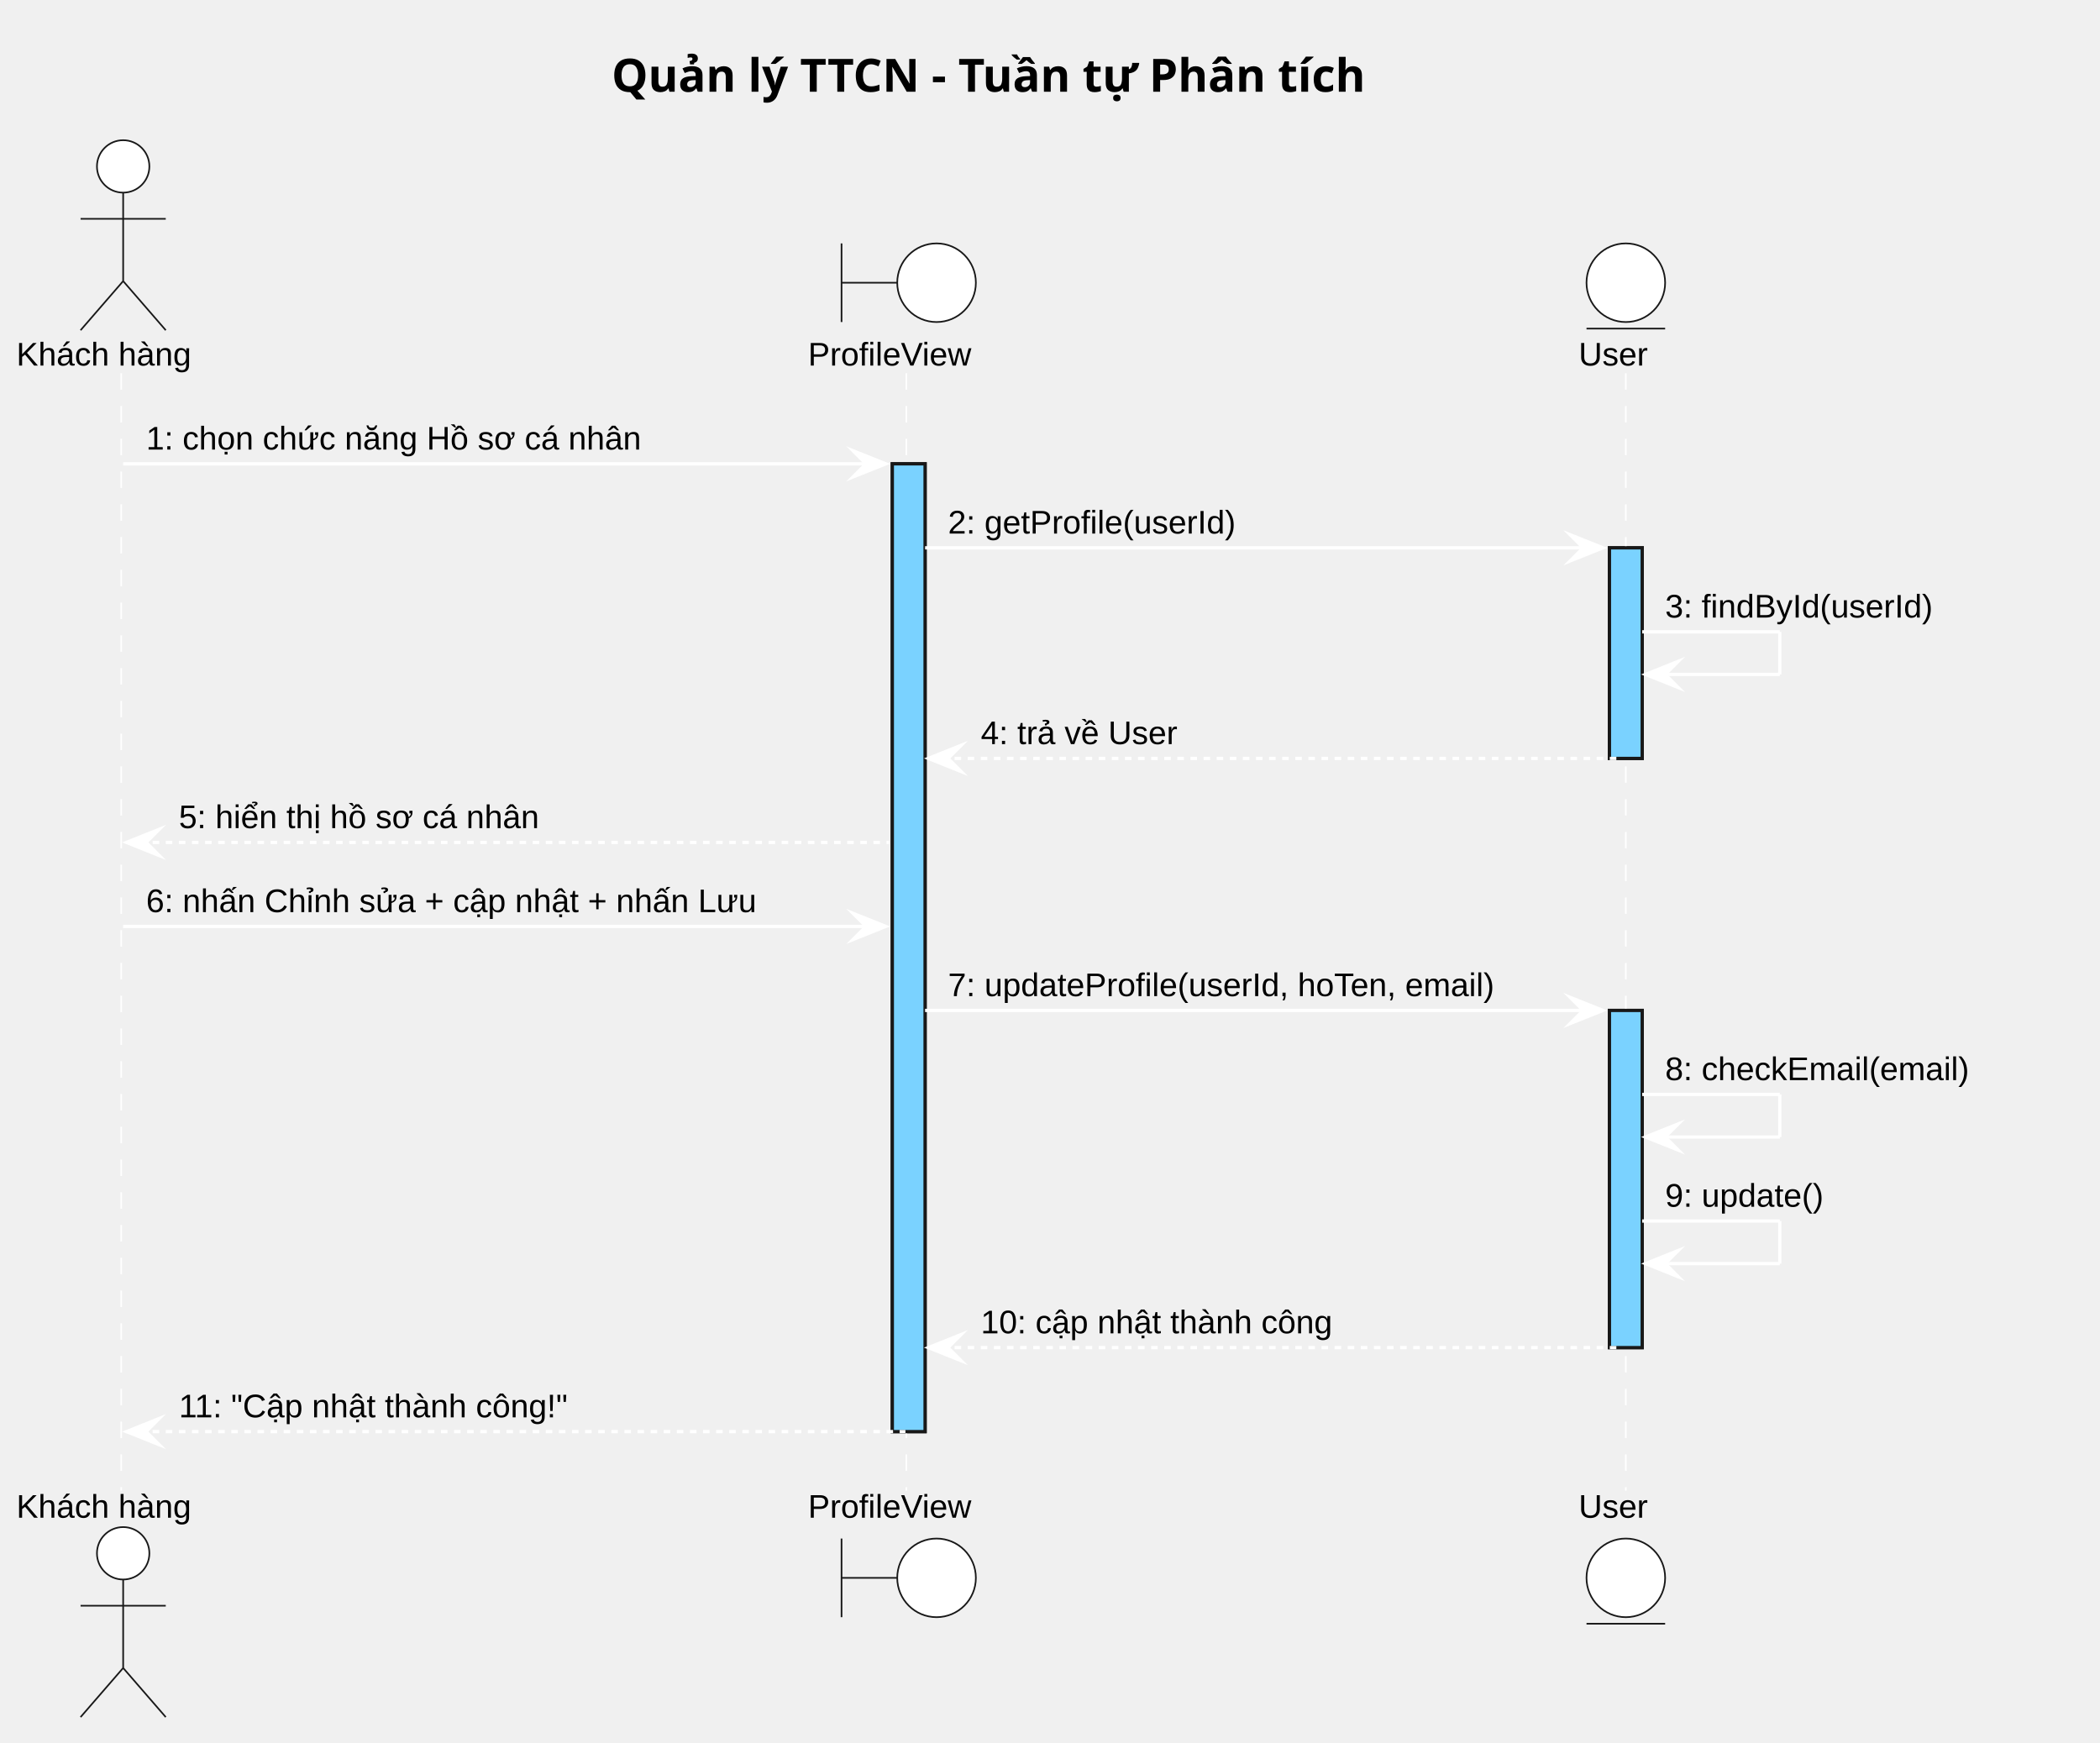
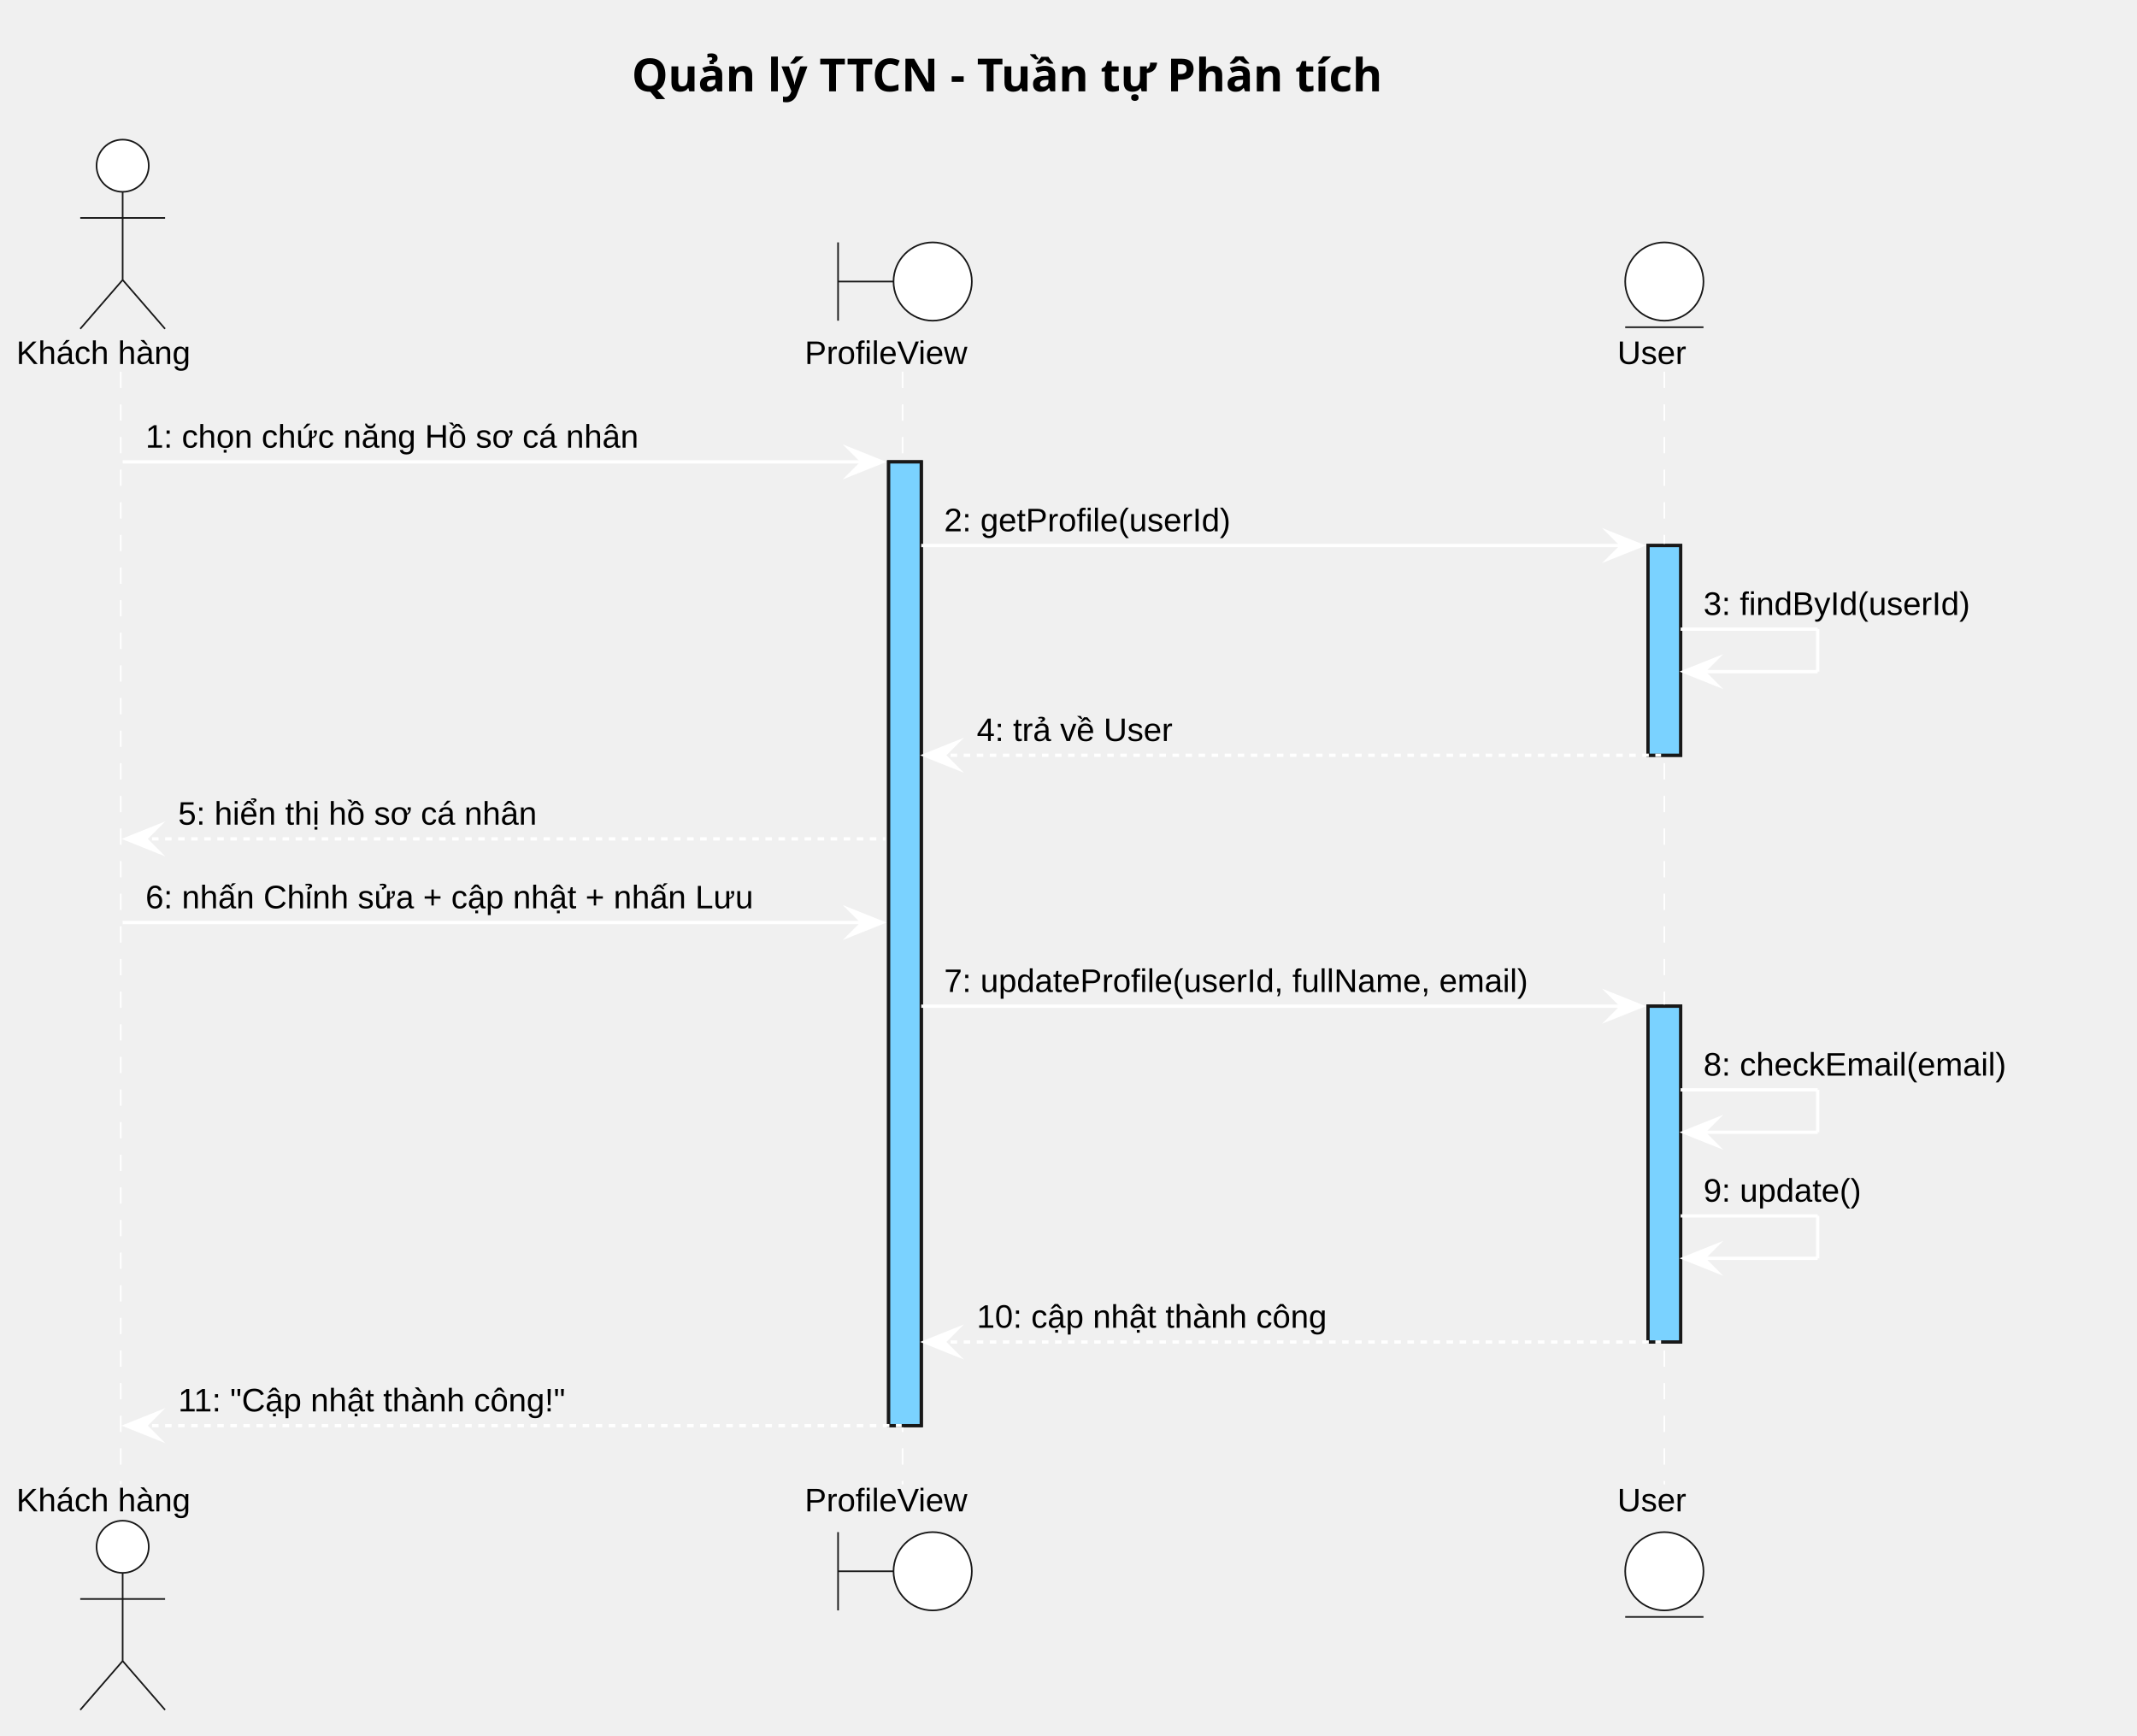
- <svg xmlns="http://www.w3.org/2000/svg" contentStyleType="text/css" data-diagram-type="SEQUENCE" height="532px" preserveAspectRatio="none" style="width:641px;height:532px;background:#FFFFFF;" version="1.1" viewBox="0 0 641 532" width="641px" zoomAndPan="magnify">
+ <svg xmlns="http://www.w3.org/2000/svg" contentStyleType="text/css" data-diagram-type="SEQUENCE" height="532px" preserveAspectRatio="none" style="width:655px;height:532px;background:#FFFFFF;" version="1.1" viewBox="0 0 655 532" width="655px" zoomAndPan="magnify">
  <defs />
  <g>
    <g class="title" data-source-line="22">
-       <text fill="#000000" font-family="sans-serif" font-size="14" font-weight="700" lengthAdjust="spacing" textLength="261.215" x="186.681" y="27.995">Quản lý TTCN - Tuần tự Phân tích</text>
+       <text fill="#000000" font-family="sans-serif" font-size="14" font-weight="700" lengthAdjust="spacing" textLength="261.215" x="193.612" y="27.995">Quản lý TTCN - Tuần tự Phân tích</text>
    </g>
    <g>
      <rect fill="#7AD2FF" height="295.406" style="stroke:#181818;stroke-width:1;" width="10" x="272.371" y="141.578" />
    </g>
    <g>
-       <rect fill="#7AD2FF" height="64.281" style="stroke:#181818;stroke-width:1;" width="10" x="491.264" y="167.219" />
+       <rect fill="#7AD2FF" height="64.281" style="stroke:#181818;stroke-width:1;" width="10" x="505.126" y="167.219" />
    </g>
    <g>
-       <rect fill="#7AD2FF" height="102.922" style="stroke:#181818;stroke-width:1;" width="10" x="491.264" y="308.422" />
+       <rect fill="#7AD2FF" height="102.922" style="stroke:#181818;stroke-width:1;" width="10" x="505.126" y="308.422" />
    </g>
    <g class="participant-lifeline" data-entity-uid="part1" data-qualified-name="KH" data-source-line="24" id="part1-lifeline">
      <g>
        <rect fill="#000000" fill-opacity="0" height="341.047" width="8" x="33.595" y="113.938" />
        <line style="stroke:#FFFFFF;stroke-width:0.5;stroke-dasharray:5,5;" x1="37" x2="37" y1="113.938" y2="454.984" />
      </g>
    </g>
    <g class="participant-lifeline" data-entity-uid="part2" data-qualified-name="B1" data-source-line="25" id="part2-lifeline">
      <g>
        <rect fill="#000000" fill-opacity="0" height="341.047" width="8" x="273.371" y="113.938" />
        <line style="stroke:#FFFFFF;stroke-width:0.5;stroke-dasharray:5,5;" x1="276.651" x2="276.651" y1="113.938" y2="454.984" />
      </g>
    </g>
    <g class="participant-lifeline" data-entity-uid="part3" data-qualified-name="E1" data-source-line="26" id="part3-lifeline">
      <g>
-         <rect fill="#000000" fill-opacity="0" height="341.047" width="8" x="492.264" y="113.938" />
-         <line style="stroke:#FFFFFF;stroke-width:0.5;stroke-dasharray:5,5;" x1="496.264" x2="496.264" y1="113.938" y2="454.984" />
+         <rect fill="#000000" fill-opacity="0" height="341.047" width="8" x="506.126" y="113.938" />
+         <line style="stroke:#FFFFFF;stroke-width:0.5;stroke-dasharray:5,5;" x1="510.126" x2="510.126" y1="113.938" y2="454.984" />
      </g>
    </g>
    <g class="participant participant-head" data-entity-uid="part1" data-qualified-name="KH" data-source-line="24" id="part1-head">
      <text fill="#000000" font-family="Arial" font-size="10" lengthAdjust="spacing" textLength="59.19" x="5" y="111.579">Khách hàng</text>
      <ellipse cx="37.595" cy="50.797" fill="#FFFFFF" rx="8" ry="8" style="stroke:#181818;stroke-width:0.5;" />
      <path d="M37.595,58.797 L37.595,85.797 M24.595,66.797 L50.595,66.797 M37.595,85.797 L24.595,100.797 M37.595,85.797 L50.595,100.797" fill="none" style="stroke:#181818;stroke-width:0.5;" />
    </g>
    <g class="participant participant-tail" data-entity-uid="part1" data-qualified-name="KH" data-source-line="24" id="part1-tail">
      <text fill="#000000" font-family="Arial" font-size="10" lengthAdjust="spacing" textLength="59.19" x="5" y="463.267">Khách hàng</text>
      <ellipse cx="37.595" cy="474.125" fill="#FFFFFF" rx="8" ry="8" style="stroke:#181818;stroke-width:0.5;" />
      <path d="M37.595,482.125 L37.595,509.125 M24.595,490.125 L50.595,490.125 M37.595,509.125 L24.595,524.125 M37.595,509.125 L50.595,524.125" fill="none" style="stroke:#181818;stroke-width:0.5;" />
    </g>
    <g class="participant participant-head" data-entity-uid="part2" data-qualified-name="B1" data-source-line="25" id="part2-head">
      <text fill="#000000" font-family="Arial" font-size="10" lengthAdjust="spacing" textLength="55.44" x="246.651" y="111.579">ProfileView</text>
      <path d="M256.871,74.297 L256.871,98.297 M256.871,86.297 L273.871,86.297" fill="none" style="stroke:#181818;stroke-width:0.5;" />
      <ellipse cx="285.871" cy="86.297" fill="#FFFFFF" rx="12" ry="12" style="stroke:#181818;stroke-width:0.5;" />
    </g>
    <g class="participant participant-tail" data-entity-uid="part2" data-qualified-name="B1" data-source-line="25" id="part2-tail">
      <text fill="#000000" font-family="Arial" font-size="10" lengthAdjust="spacing" textLength="55.44" x="246.651" y="463.267">ProfileView</text>
      <path d="M256.871,469.625 L256.871,493.625 M256.871,481.625 L273.871,481.625" fill="none" style="stroke:#181818;stroke-width:0.5;" />
      <ellipse cx="285.871" cy="481.625" fill="#FFFFFF" rx="12" ry="12" style="stroke:#181818;stroke-width:0.5;" />
    </g>
    <g class="participant participant-head" data-entity-uid="part3" data-qualified-name="E1" data-source-line="26" id="part3-head">
-       <text fill="#000000" font-family="Arial" font-size="10" lengthAdjust="spacing" textLength="22.793" x="481.867" y="111.579">User</text>
-       <ellipse cx="496.264" cy="86.297" fill="#FFFFFF" rx="12" ry="12" style="stroke:#181818;stroke-width:0.5;" />
-       <line style="stroke:#181818;stroke-width:0.5;" x1="484.264" x2="508.264" y1="100.297" y2="100.297" />
+       <text fill="#000000" font-family="Arial" font-size="10" lengthAdjust="spacing" textLength="22.793" x="495.729" y="111.579">User</text>
+       <ellipse cx="510.126" cy="86.297" fill="#FFFFFF" rx="12" ry="12" style="stroke:#181818;stroke-width:0.5;" />
+       <line style="stroke:#181818;stroke-width:0.5;" x1="498.126" x2="522.126" y1="100.297" y2="100.297" />
    </g>
    <g class="participant participant-tail" data-entity-uid="part3" data-qualified-name="E1" data-source-line="26" id="part3-tail">
-       <text fill="#000000" font-family="Arial" font-size="10" lengthAdjust="spacing" textLength="22.793" x="481.867" y="463.267">User</text>
-       <ellipse cx="496.264" cy="481.625" fill="#FFFFFF" rx="12" ry="12" style="stroke:#181818;stroke-width:0.5;" />
-       <line style="stroke:#181818;stroke-width:0.5;" x1="484.264" x2="508.264" y1="495.625" y2="495.625" />
+       <text fill="#000000" font-family="Arial" font-size="10" lengthAdjust="spacing" textLength="22.793" x="495.729" y="463.267">User</text>
+       <ellipse cx="510.126" cy="481.625" fill="#FFFFFF" rx="12" ry="12" style="stroke:#181818;stroke-width:0.5;" />
+       <line style="stroke:#181818;stroke-width:0.5;" x1="498.126" x2="522.126" y1="495.625" y2="495.625" />
    </g>
    <g>
      <rect fill="#7AD2FF" height="295.406" style="stroke:#181818;stroke-width:1;" width="10" x="272.371" y="141.578" />
    </g>
    <g>
-       <rect fill="#7AD2FF" height="64.281" style="stroke:#181818;stroke-width:1;" width="10" x="491.264" y="167.219" />
+       <rect fill="#7AD2FF" height="64.281" style="stroke:#181818;stroke-width:1;" width="10" x="505.126" y="167.219" />
    </g>
    <g>
-       <rect fill="#7AD2FF" height="102.922" style="stroke:#181818;stroke-width:1;" width="10" x="491.264" y="308.422" />
+       <rect fill="#7AD2FF" height="102.922" style="stroke:#181818;stroke-width:1;" width="10" x="505.126" y="308.422" />
    </g>
    <g class="message" data-entity-1="part1" data-entity-2="part2" data-source-line="28" id="msg1">
      <polygon fill="#FFFFFF" points="260.371,137.578,270.371,141.578,260.371,145.578,264.371,141.578" style="stroke:#FFFFFF;stroke-width:1;stroke-linejoin:miter;stroke-miterlimit:10;" />
      <line style="stroke:#FFFFFF;stroke-width:1;" x1="37.595" x2="266.371" y1="141.578" y2="141.578" />
      <text fill="#000000" font-family="Arial" font-size="10" lengthAdjust="spacing" textLength="166.831" x="44.595" y="137.22">1: chọn chức năng Hồ sơ cá nhân</text>
    </g>
    <g class="message" data-entity-1="part2" data-entity-2="part3" data-source-line="30" id="msg2">
-       <polygon fill="#FFFFFF" points="479.264,163.219,489.264,167.219,479.264,171.219,483.264,167.219" style="stroke:#FFFFFF;stroke-width:1;stroke-linejoin:miter;stroke-miterlimit:10;" />
-       <line style="stroke:#FFFFFF;stroke-width:1;" x1="282.371" x2="485.264" y1="167.219" y2="167.219" />
+       <polygon fill="#FFFFFF" points="493.126,163.219,503.126,167.219,493.126,171.219,497.126,167.219" style="stroke:#FFFFFF;stroke-width:1;stroke-linejoin:miter;stroke-miterlimit:10;" />
+       <line style="stroke:#FFFFFF;stroke-width:1;" x1="282.371" x2="499.126" y1="167.219" y2="167.219" />
      <text fill="#000000" font-family="Arial" font-size="10" lengthAdjust="spacing" textLength="99.731" x="289.371" y="162.86">2: getProfile(userId)</text>
    </g>
    <g class="message" data-entity-1="part3" data-entity-2="part3" data-source-line="32" id="msg3">
-       <line style="stroke:#FFFFFF;stroke-width:1;" x1="501.264" x2="543.264" y1="192.859" y2="192.859" />
-       <line style="stroke:#FFFFFF;stroke-width:1;" x1="543.264" x2="543.264" y1="192.859" y2="205.859" />
-       <line style="stroke:#FFFFFF;stroke-width:1;" x1="502.264" x2="543.264" y1="205.859" y2="205.859" />
-       <polygon fill="#FFFFFF" points="512.264,201.859,502.264,205.859,512.264,209.859,508.264,205.859" style="stroke:#FFFFFF;stroke-width:1;stroke-linejoin:miter;stroke-miterlimit:10;" />
-       <text fill="#000000" font-family="Arial" font-size="10" lengthAdjust="spacing" textLength="92.881" x="508.264" y="188.501">3: findById(userId)</text>
+       <line style="stroke:#FFFFFF;stroke-width:1;" x1="515.126" x2="557.126" y1="192.859" y2="192.859" />
+       <line style="stroke:#FFFFFF;stroke-width:1;" x1="557.126" x2="557.126" y1="192.859" y2="205.859" />
+       <line style="stroke:#FFFFFF;stroke-width:1;" x1="516.126" x2="557.126" y1="205.859" y2="205.859" />
+       <polygon fill="#FFFFFF" points="526.126,201.859,516.126,205.859,526.126,209.859,522.126,205.859" style="stroke:#FFFFFF;stroke-width:1;stroke-linejoin:miter;stroke-miterlimit:10;" />
+       <text fill="#000000" font-family="Arial" font-size="10" lengthAdjust="spacing" textLength="92.881" x="522.126" y="188.501">3: findById(userId)</text>
    </g>
    <g class="message" data-entity-1="part3" data-entity-2="part2" data-source-line="33" id="msg4">
      <polygon fill="#FFFFFF" points="293.371,227.5,283.371,231.5,293.371,235.5,289.371,231.5" style="stroke:#FFFFFF;stroke-width:1;stroke-linejoin:miter;stroke-miterlimit:10;" />
-       <line style="stroke:#FFFFFF;stroke-width:1;stroke-dasharray:2,2;" x1="287.371" x2="495.264" y1="231.5" y2="231.5" />
+       <line style="stroke:#FFFFFF;stroke-width:1;stroke-dasharray:2,2;" x1="287.371" x2="509.126" y1="231.5" y2="231.5" />
      <text fill="#000000" font-family="Arial" font-size="10" lengthAdjust="spacing" textLength="68.291" x="299.371" y="227.142">4: trả về User</text>
    </g>
    <g class="message" data-entity-1="part2" data-entity-2="part1" data-source-line="35" id="msg5">
      <polygon fill="#FFFFFF" points="48.595,253.141,38.595,257.141,48.595,261.141,44.595,257.141" style="stroke:#FFFFFF;stroke-width:1;stroke-linejoin:miter;stroke-miterlimit:10;" />
      <line style="stroke:#FFFFFF;stroke-width:1;stroke-dasharray:2,2;" x1="42.595" x2="271.371" y1="257.141" y2="257.141" />
      <text fill="#000000" font-family="Arial" font-size="10" lengthAdjust="spacing" textLength="123.999" x="54.595" y="252.782">5: hiển thị hồ sơ cá nhân</text>
    </g>
    <g class="message" data-entity-1="part1" data-entity-2="part2" data-source-line="36" id="msg6">
      <polygon fill="#FFFFFF" points="260.371,278.781,270.371,282.781,260.371,286.781,264.371,282.781" style="stroke:#FFFFFF;stroke-width:1;stroke-linejoin:miter;stroke-miterlimit:10;" />
      <line style="stroke:#FFFFFF;stroke-width:1;" x1="37.595" x2="266.371" y1="282.781" y2="282.781" />
      <text fill="#000000" font-family="Arial" font-size="10" lengthAdjust="spacing" textLength="210.776" x="44.595" y="278.423">6: nhấn Chỉnh sửa + cập nhật + nhấn Lưu</text>
    </g>
    <g class="message" data-entity-1="part2" data-entity-2="part3" data-source-line="37" id="msg7">
-       <polygon fill="#FFFFFF" points="479.264,304.422,489.264,308.422,479.264,312.422,483.264,308.422" style="stroke:#FFFFFF;stroke-width:1;stroke-linejoin:miter;stroke-miterlimit:10;" />
-       <line style="stroke:#FFFFFF;stroke-width:1;" x1="282.371" x2="485.264" y1="308.422" y2="308.422" />
-       <text fill="#000000" font-family="Arial" font-size="10" lengthAdjust="spacing" textLength="189.893" x="289.371" y="304.063">7: updateProfile(userId, hoTen, email)</text>
+       <polygon fill="#FFFFFF" points="493.126,304.422,503.126,308.422,493.126,312.422,497.126,308.422" style="stroke:#FFFFFF;stroke-width:1;stroke-linejoin:miter;stroke-miterlimit:10;" />
+       <line style="stroke:#FFFFFF;stroke-width:1;" x1="282.371" x2="499.126" y1="308.422" y2="308.422" />
+       <text fill="#000000" font-family="Arial" font-size="10" lengthAdjust="spacing" textLength="203.755" x="289.371" y="304.063">7: updateProfile(userId, fullName, email)</text>
    </g>
    <g class="message" data-entity-1="part3" data-entity-2="part3" data-source-line="39" id="msg8">
-       <line style="stroke:#FFFFFF;stroke-width:1;" x1="501.264" x2="543.264" y1="334.062" y2="334.062" />
-       <line style="stroke:#FFFFFF;stroke-width:1;" x1="543.264" x2="543.264" y1="334.062" y2="347.062" />
-       <line style="stroke:#FFFFFF;stroke-width:1;" x1="502.264" x2="543.264" y1="347.062" y2="347.062" />
-       <polygon fill="#FFFFFF" points="512.264,343.062,502.264,347.062,512.264,351.062,508.264,347.062" style="stroke:#FFFFFF;stroke-width:1;stroke-linejoin:miter;stroke-miterlimit:10;" />
-       <text fill="#000000" font-family="Arial" font-size="10" lengthAdjust="spacing" textLength="105.312" x="508.264" y="329.704">8: checkEmail(email)</text>
+       <line style="stroke:#FFFFFF;stroke-width:1;" x1="515.126" x2="557.126" y1="334.062" y2="334.062" />
+       <line style="stroke:#FFFFFF;stroke-width:1;" x1="557.126" x2="557.126" y1="334.062" y2="347.062" />
+       <line style="stroke:#FFFFFF;stroke-width:1;" x1="516.126" x2="557.126" y1="347.062" y2="347.062" />
+       <polygon fill="#FFFFFF" points="526.126,343.062,516.126,347.062,526.126,351.062,522.126,347.062" style="stroke:#FFFFFF;stroke-width:1;stroke-linejoin:miter;stroke-miterlimit:10;" />
+       <text fill="#000000" font-family="Arial" font-size="10" lengthAdjust="spacing" textLength="105.312" x="522.126" y="329.704">8: checkEmail(email)</text>
    </g>
    <g class="message" data-entity-1="part3" data-entity-2="part3" data-source-line="40" id="msg9">
-       <line style="stroke:#FFFFFF;stroke-width:1;" x1="501.264" x2="543.264" y1="372.703" y2="372.703" />
-       <line style="stroke:#FFFFFF;stroke-width:1;" x1="543.264" x2="543.264" y1="372.703" y2="385.703" />
-       <line style="stroke:#FFFFFF;stroke-width:1;" x1="502.264" x2="543.264" y1="385.703" y2="385.703" />
-       <polygon fill="#FFFFFF" points="512.264,381.703,502.264,385.703,512.264,389.703,508.264,385.703" style="stroke:#FFFFFF;stroke-width:1;stroke-linejoin:miter;stroke-miterlimit:10;" />
-       <text fill="#000000" font-family="Arial" font-size="10" lengthAdjust="spacing" textLength="55.947" x="508.264" y="368.345">9: update()</text>
+       <line style="stroke:#FFFFFF;stroke-width:1;" x1="515.126" x2="557.126" y1="372.703" y2="372.703" />
+       <line style="stroke:#FFFFFF;stroke-width:1;" x1="557.126" x2="557.126" y1="372.703" y2="385.703" />
+       <line style="stroke:#FFFFFF;stroke-width:1;" x1="516.126" x2="557.126" y1="385.703" y2="385.703" />
+       <polygon fill="#FFFFFF" points="526.126,381.703,516.126,385.703,526.126,389.703,522.126,385.703" style="stroke:#FFFFFF;stroke-width:1;stroke-linejoin:miter;stroke-miterlimit:10;" />
+       <text fill="#000000" font-family="Arial" font-size="10" lengthAdjust="spacing" textLength="55.947" x="522.126" y="368.345">9: update()</text>
    </g>
    <g class="message" data-entity-1="part3" data-entity-2="part2" data-source-line="41" id="msg10">
      <polygon fill="#FFFFFF" points="293.371,407.344,283.371,411.344,293.371,415.344,289.371,411.344" style="stroke:#FFFFFF;stroke-width:1;stroke-linejoin:miter;stroke-miterlimit:10;" />
-       <line style="stroke:#FFFFFF;stroke-width:1;stroke-dasharray:2,2;" x1="287.371" x2="495.264" y1="411.344" y2="411.344" />
+       <line style="stroke:#FFFFFF;stroke-width:1;stroke-dasharray:2,2;" x1="287.371" x2="509.126" y1="411.344" y2="411.344" />
      <text fill="#000000" font-family="Arial" font-size="10" lengthAdjust="spacing" textLength="122.871" x="299.371" y="406.985">10: cập nhật thành công</text>
    </g>
    <g class="message" data-entity-1="part2" data-entity-2="part1" data-source-line="43" id="msg11">
      <polygon fill="#FFFFFF" points="48.595,432.984,38.595,436.984,48.595,440.984,44.595,436.984" style="stroke:#FFFFFF;stroke-width:1;stroke-linejoin:miter;stroke-miterlimit:10;" />
      <line style="stroke:#FFFFFF;stroke-width:1;stroke-dasharray:2,2;" x1="42.595" x2="276.371" y1="436.984" y2="436.984" />
      <text fill="#000000" font-family="Arial" font-size="10" lengthAdjust="spacing" textLength="137.564" x="54.595" y="432.626">11: "Cập nhật thành công!"</text>
    </g>
  </g>
</svg>
